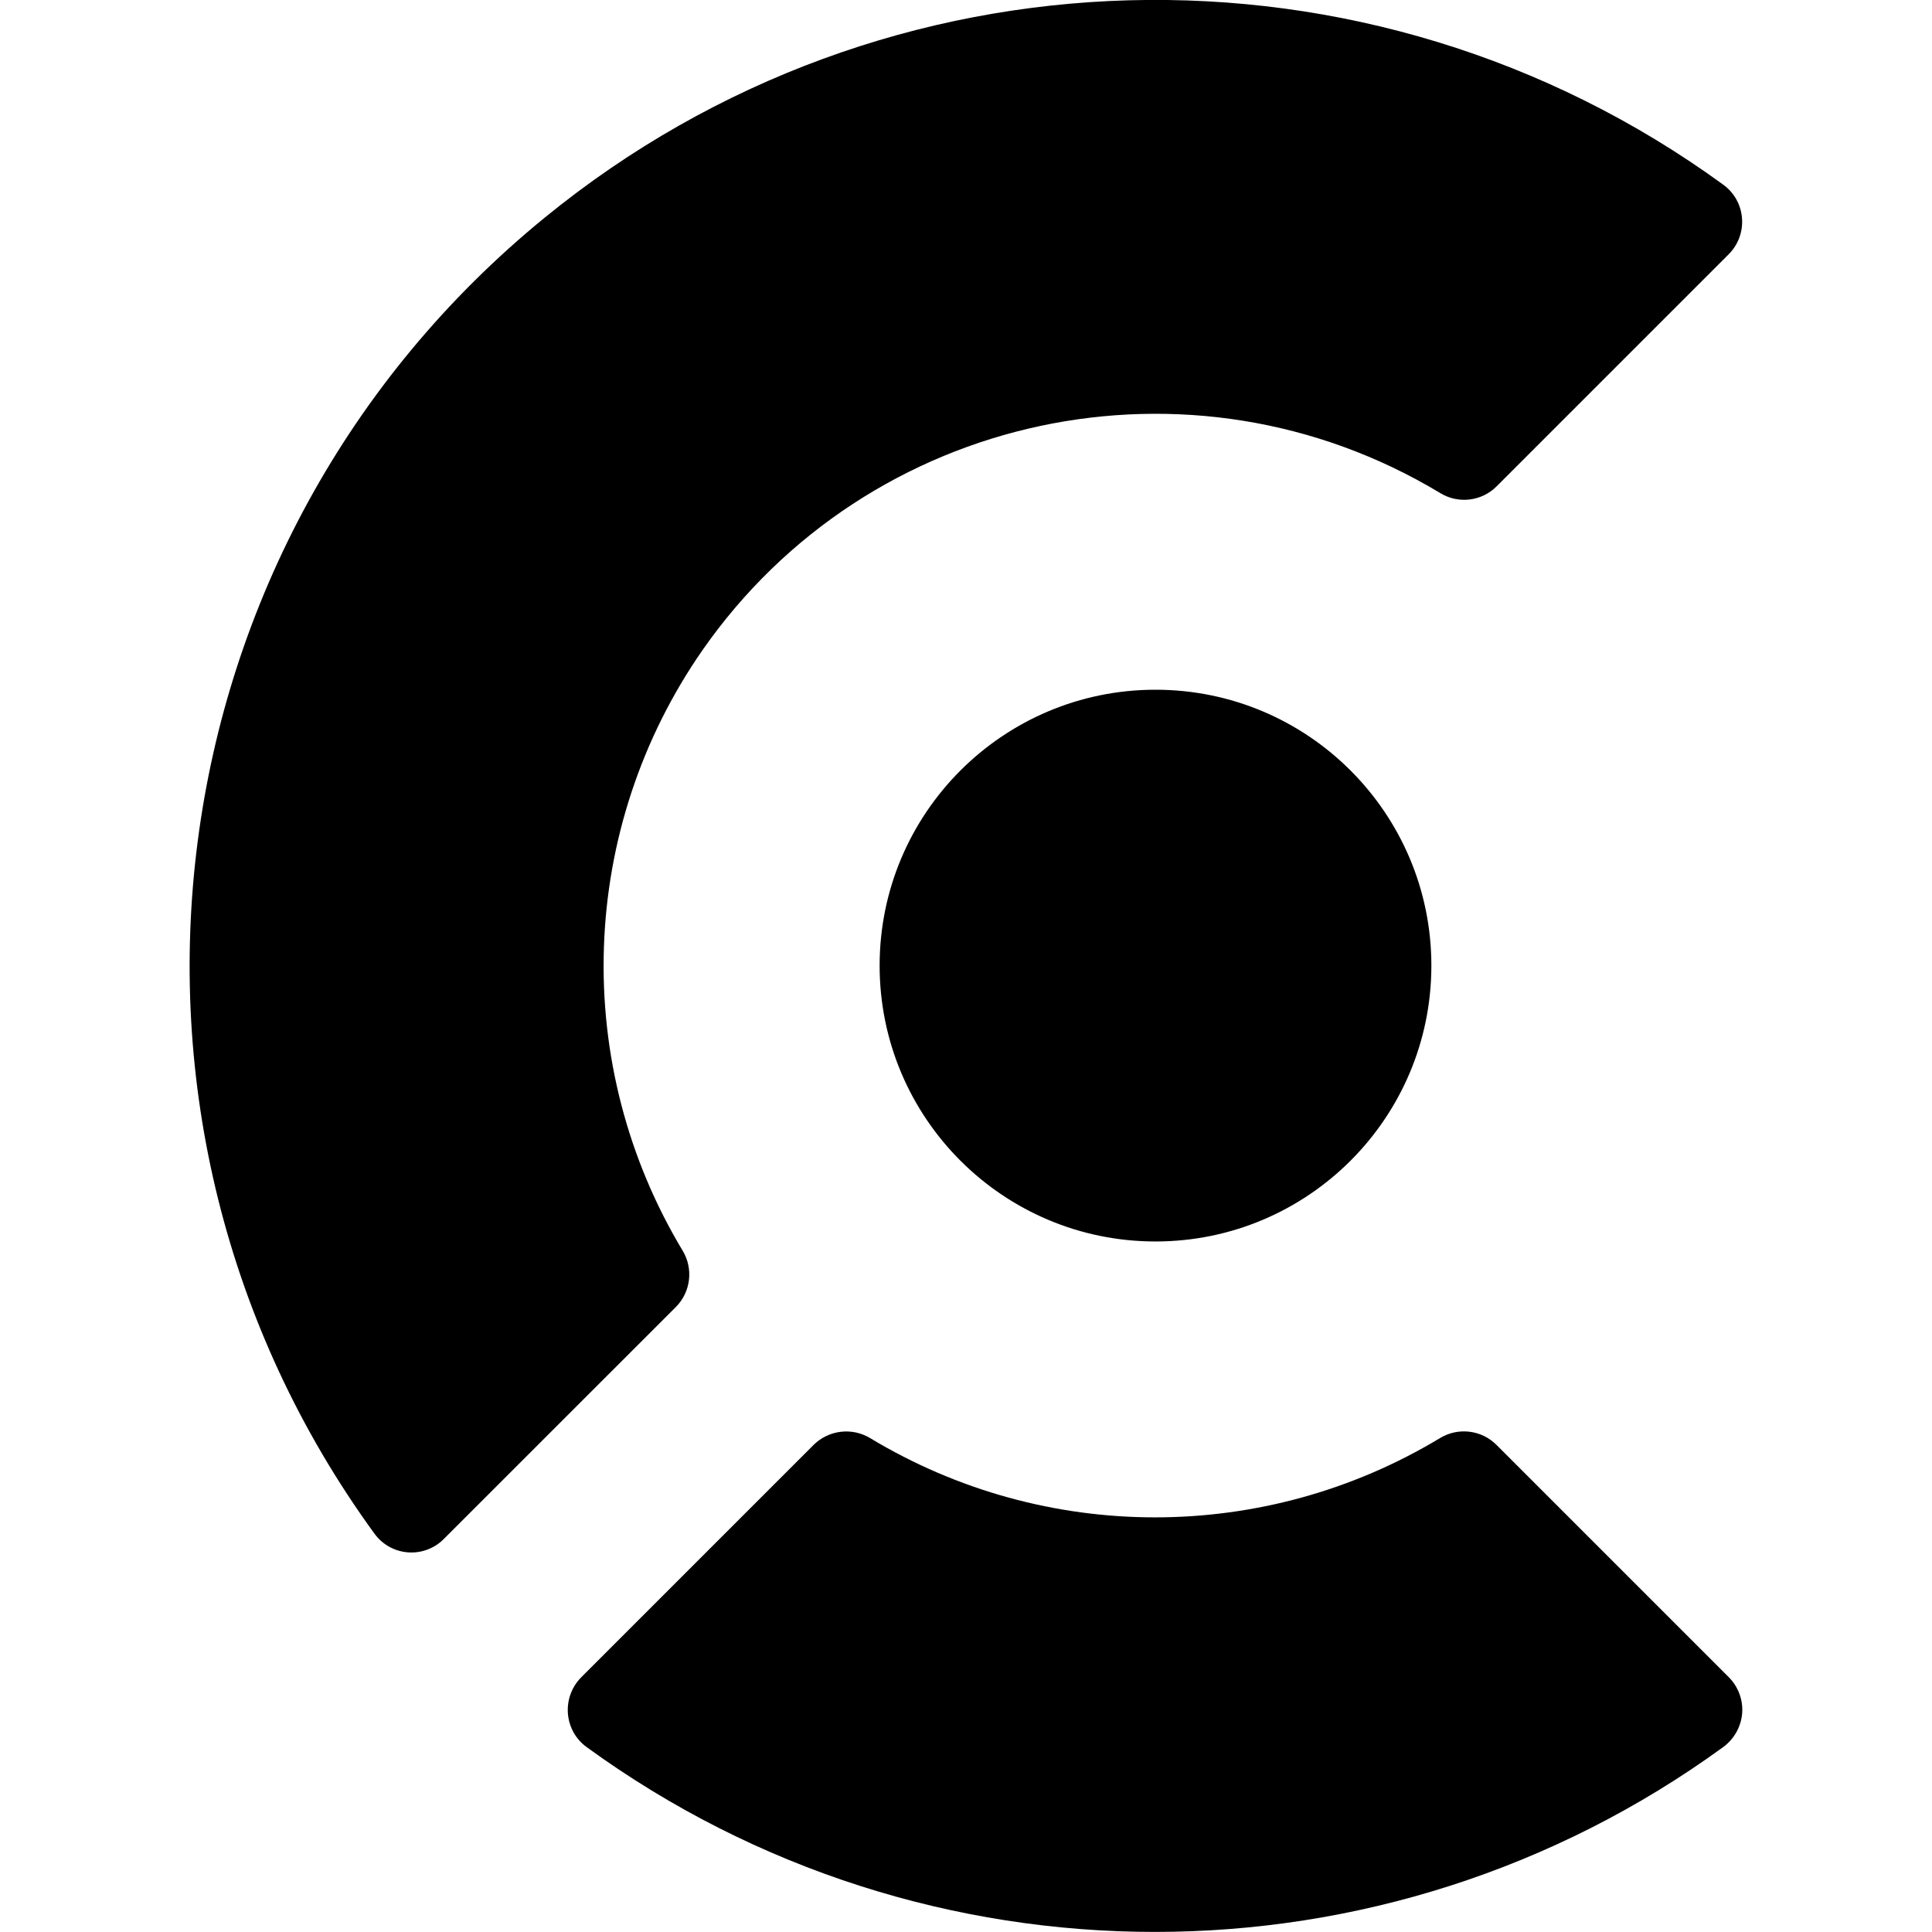
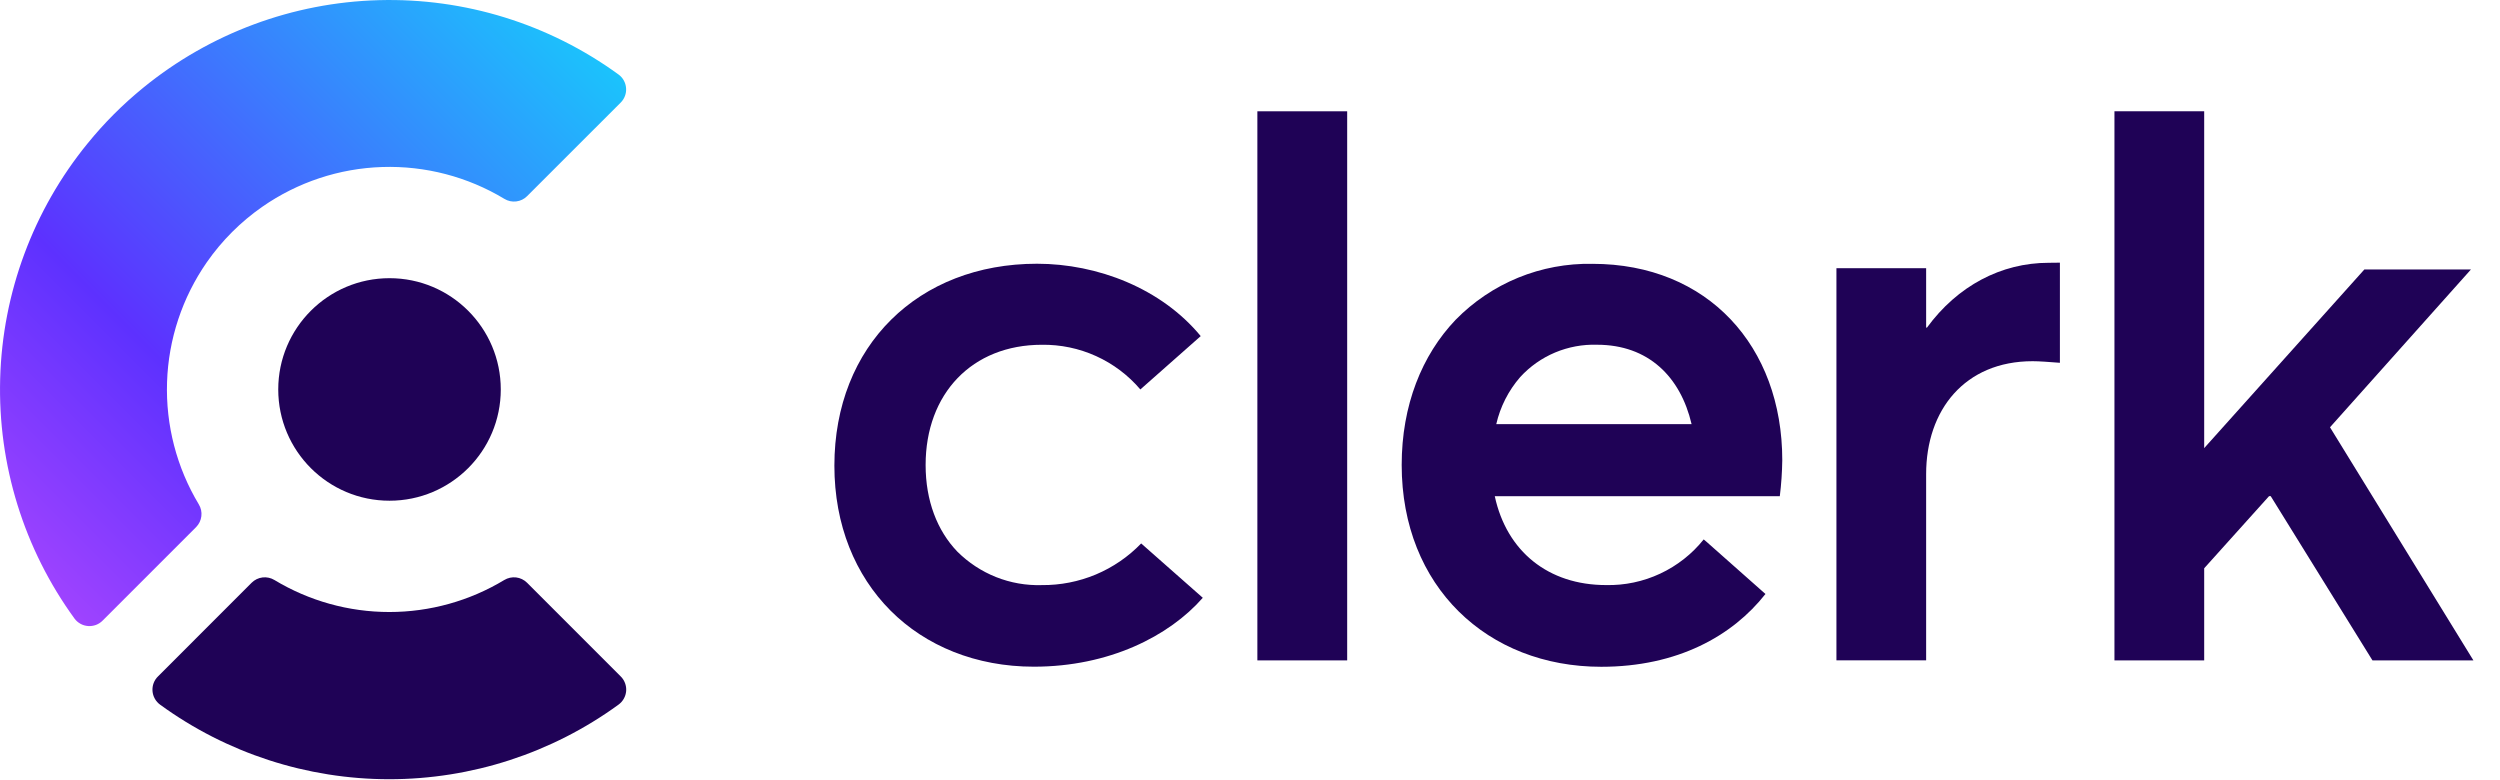
- <svg xmlns="http://www.w3.org/2000/svg" role="img" viewBox="0 0 24 24" id="Clerk--Streamline-Simple-Icons" height="24" width="24">
-   <path d="m21.47 20.829 -2.881 -2.881a0.572 0.572 0 0 0 -0.7 -0.084 6.854 6.854 0 0 1 -7.081 0 0.576 0.576 0 0 0 -0.7 0.084l-2.881 2.881a0.576 0.576 0 0 0 -0.103 0.69 0.57 0.57 0 0 0 0.166 0.186 12 12 0 0 0 14.113 0 0.58 0.58 0 0 0 0.239 -0.423 0.576 0.576 0 0 0 -0.172 -0.453Zm0.002 -17.668 -2.88 2.88a0.569 0.569 0 0 1 -0.701 0.084A6.857 6.857 0 0 0 8.724 8.08a6.862 6.862 0 0 0 -1.222 3.692 6.86 6.86 0 0 0 0.978 3.764 0.573 0.573 0 0 1 -0.083 0.699l-2.881 2.88a0.567 0.567 0 0 1 -0.864 -0.063A11.993 11.993 0 0 1 6.771 2.7a11.99 11.99 0 0 1 14.637 -0.405 0.566 0.566 0 0 1 0.232 0.418 0.57 0.57 0 0 1 -0.168 0.448Zm-7.118 12.261a3.427 3.427 0 1 0 0 -6.854 3.427 3.427 0 0 0 0 6.854Z" fill="#000000" stroke-width="1" />
+ <svg xmlns="http://www.w3.org/2000/svg" width="77" height="24" viewBox="0 0 77 24" fill="none">
+   <path d="M35.148 16.738C34.752 17.149 34.276 17.474 33.751 17.695C33.224 17.915 32.659 18.026 32.089 18.021C31.607 18.036 31.127 17.952 30.679 17.774C30.232 17.596 29.825 17.328 29.484 16.988C28.865 16.342 28.509 15.421 28.509 14.322C28.509 12.123 29.941 10.619 32.089 10.619C32.665 10.611 33.235 10.73 33.76 10.968C34.285 11.206 34.75 11.557 35.123 11.995L36.982 10.352C35.771 8.883 33.806 8.123 31.94 8.123C28.288 8.123 25.699 10.64 25.699 14.343C25.699 16.174 26.343 17.717 27.428 18.806C28.513 19.895 30.059 20.534 31.843 20.534C34.16 20.534 36.009 19.594 37.046 18.412L35.148 16.738Z" fill="#1F0256" />
+   <path d="M38.727 3.428H41.493V20.34H38.727V3.428Z" fill="#1F0256" />
+   <path d="M54.818 15.283C54.864 14.915 54.889 14.544 54.894 14.173C54.894 10.666 52.598 8.126 49.047 8.126C48.264 8.111 47.486 8.256 46.761 8.552C46.036 8.849 45.38 9.291 44.832 9.851C43.794 10.94 43.172 12.482 43.172 14.321C43.172 18.07 45.814 20.537 49.318 20.537C51.669 20.537 53.361 19.585 54.376 18.295L52.564 16.69L52.474 16.614C52.115 17.063 51.656 17.424 51.134 17.668C50.613 17.912 50.042 18.033 49.466 18.02C47.688 18.02 46.405 16.983 46.039 15.283H54.818ZM46.085 13.063C46.208 12.527 46.461 12.03 46.822 11.614C47.121 11.287 47.488 11.029 47.897 10.857C48.306 10.686 48.747 10.604 49.19 10.618C50.77 10.618 51.76 11.606 52.101 13.063H46.085Z" fill="#1F0256" />
+   <path d="M63.445 8.09V11.174C63.125 11.149 62.803 11.125 62.607 11.125C60.513 11.125 59.325 12.629 59.325 14.603V20.339H56.562V8.261H59.325V10.091H59.35C60.288 8.808 61.634 8.094 63.1 8.094L63.445 8.09Z" fill="#1F0256" />
+   <path d="M69.887 15.281L67.889 17.503V20.34H65.125V3.428H67.889V13.802L72.822 8.3H76.105L71.764 13.16L76.181 20.34H73.072L69.938 15.281H69.887Z" fill="#1F0256" />
+   <path d="M19.116 3.161L16.235 6.041C16.145 6.132 16.027 6.189 15.9 6.204C15.773 6.22 15.644 6.192 15.535 6.125C14.402 5.442 13.095 5.101 11.772 5.144C10.45 5.186 9.168 5.611 8.081 6.367C7.413 6.832 6.833 7.412 6.368 8.08C5.613 9.168 5.188 10.45 5.145 11.772C5.102 13.095 5.442 14.402 6.124 15.536C6.19 15.645 6.218 15.773 6.202 15.9C6.187 16.026 6.13 16.144 6.04 16.235L3.16 19.115C3.102 19.174 3.032 19.219 2.955 19.248C2.878 19.276 2.795 19.288 2.713 19.282C2.631 19.276 2.551 19.253 2.479 19.213C2.407 19.173 2.344 19.119 2.295 19.052C0.737 16.91 -0.069 14.312 0.005 11.664C0.078 9.016 1.026 6.466 2.701 4.414C3.212 3.785 3.786 3.211 4.414 2.7C6.467 1.026 9.016 0.078 11.664 0.005C14.312 -0.069 16.909 0.736 19.051 2.295C19.118 2.343 19.173 2.406 19.213 2.478C19.253 2.55 19.277 2.63 19.283 2.713C19.29 2.795 19.278 2.878 19.249 2.955C19.22 3.032 19.175 3.103 19.116 3.161Z" fill="url(#paint0_linear_26568_214324)" />
+   <path d="M19.113 20.829L16.233 17.948C16.142 17.858 16.024 17.8 15.897 17.785C15.77 17.77 15.642 17.798 15.532 17.864C14.464 18.509 13.24 18.85 11.992 18.85C10.744 18.85 9.52 18.509 8.452 17.864C8.343 17.798 8.214 17.77 8.087 17.785C7.96 17.8 7.842 17.858 7.751 17.948L4.871 20.829C4.81 20.887 4.763 20.958 4.733 21.036C4.703 21.114 4.691 21.198 4.697 21.282C4.703 21.365 4.727 21.446 4.768 21.519C4.809 21.593 4.865 21.656 4.933 21.705C6.984 23.197 9.454 24 11.99 24C14.526 24 16.996 23.197 19.047 21.705C19.115 21.656 19.172 21.593 19.213 21.52C19.255 21.447 19.279 21.366 19.286 21.282C19.292 21.199 19.28 21.115 19.25 21.037C19.22 20.958 19.174 20.887 19.113 20.829V20.829Z" fill="#1F0256" />
+   <path d="M11.997 15.422C13.89 15.422 15.424 13.888 15.424 11.995C15.424 10.103 13.89 8.568 11.997 8.568C10.105 8.568 8.57 10.103 8.57 11.995C8.57 13.888 10.105 15.422 11.997 15.422Z" fill="#1F0256" />
+   <defs>
+     <linearGradient id="paint0_linear_26568_214324" x1="16.409" y1="-1.759" x2="-7.885" y2="22.537" gradientUnits="userSpaceOnUse">
+       <stop stop-color="#17CCFC" />
+       <stop offset="0.5" stop-color="#5D31FF" />
+       <stop offset="1" stop-color="#F35AFF" />
+     </linearGradient>
+   </defs>
</svg>
